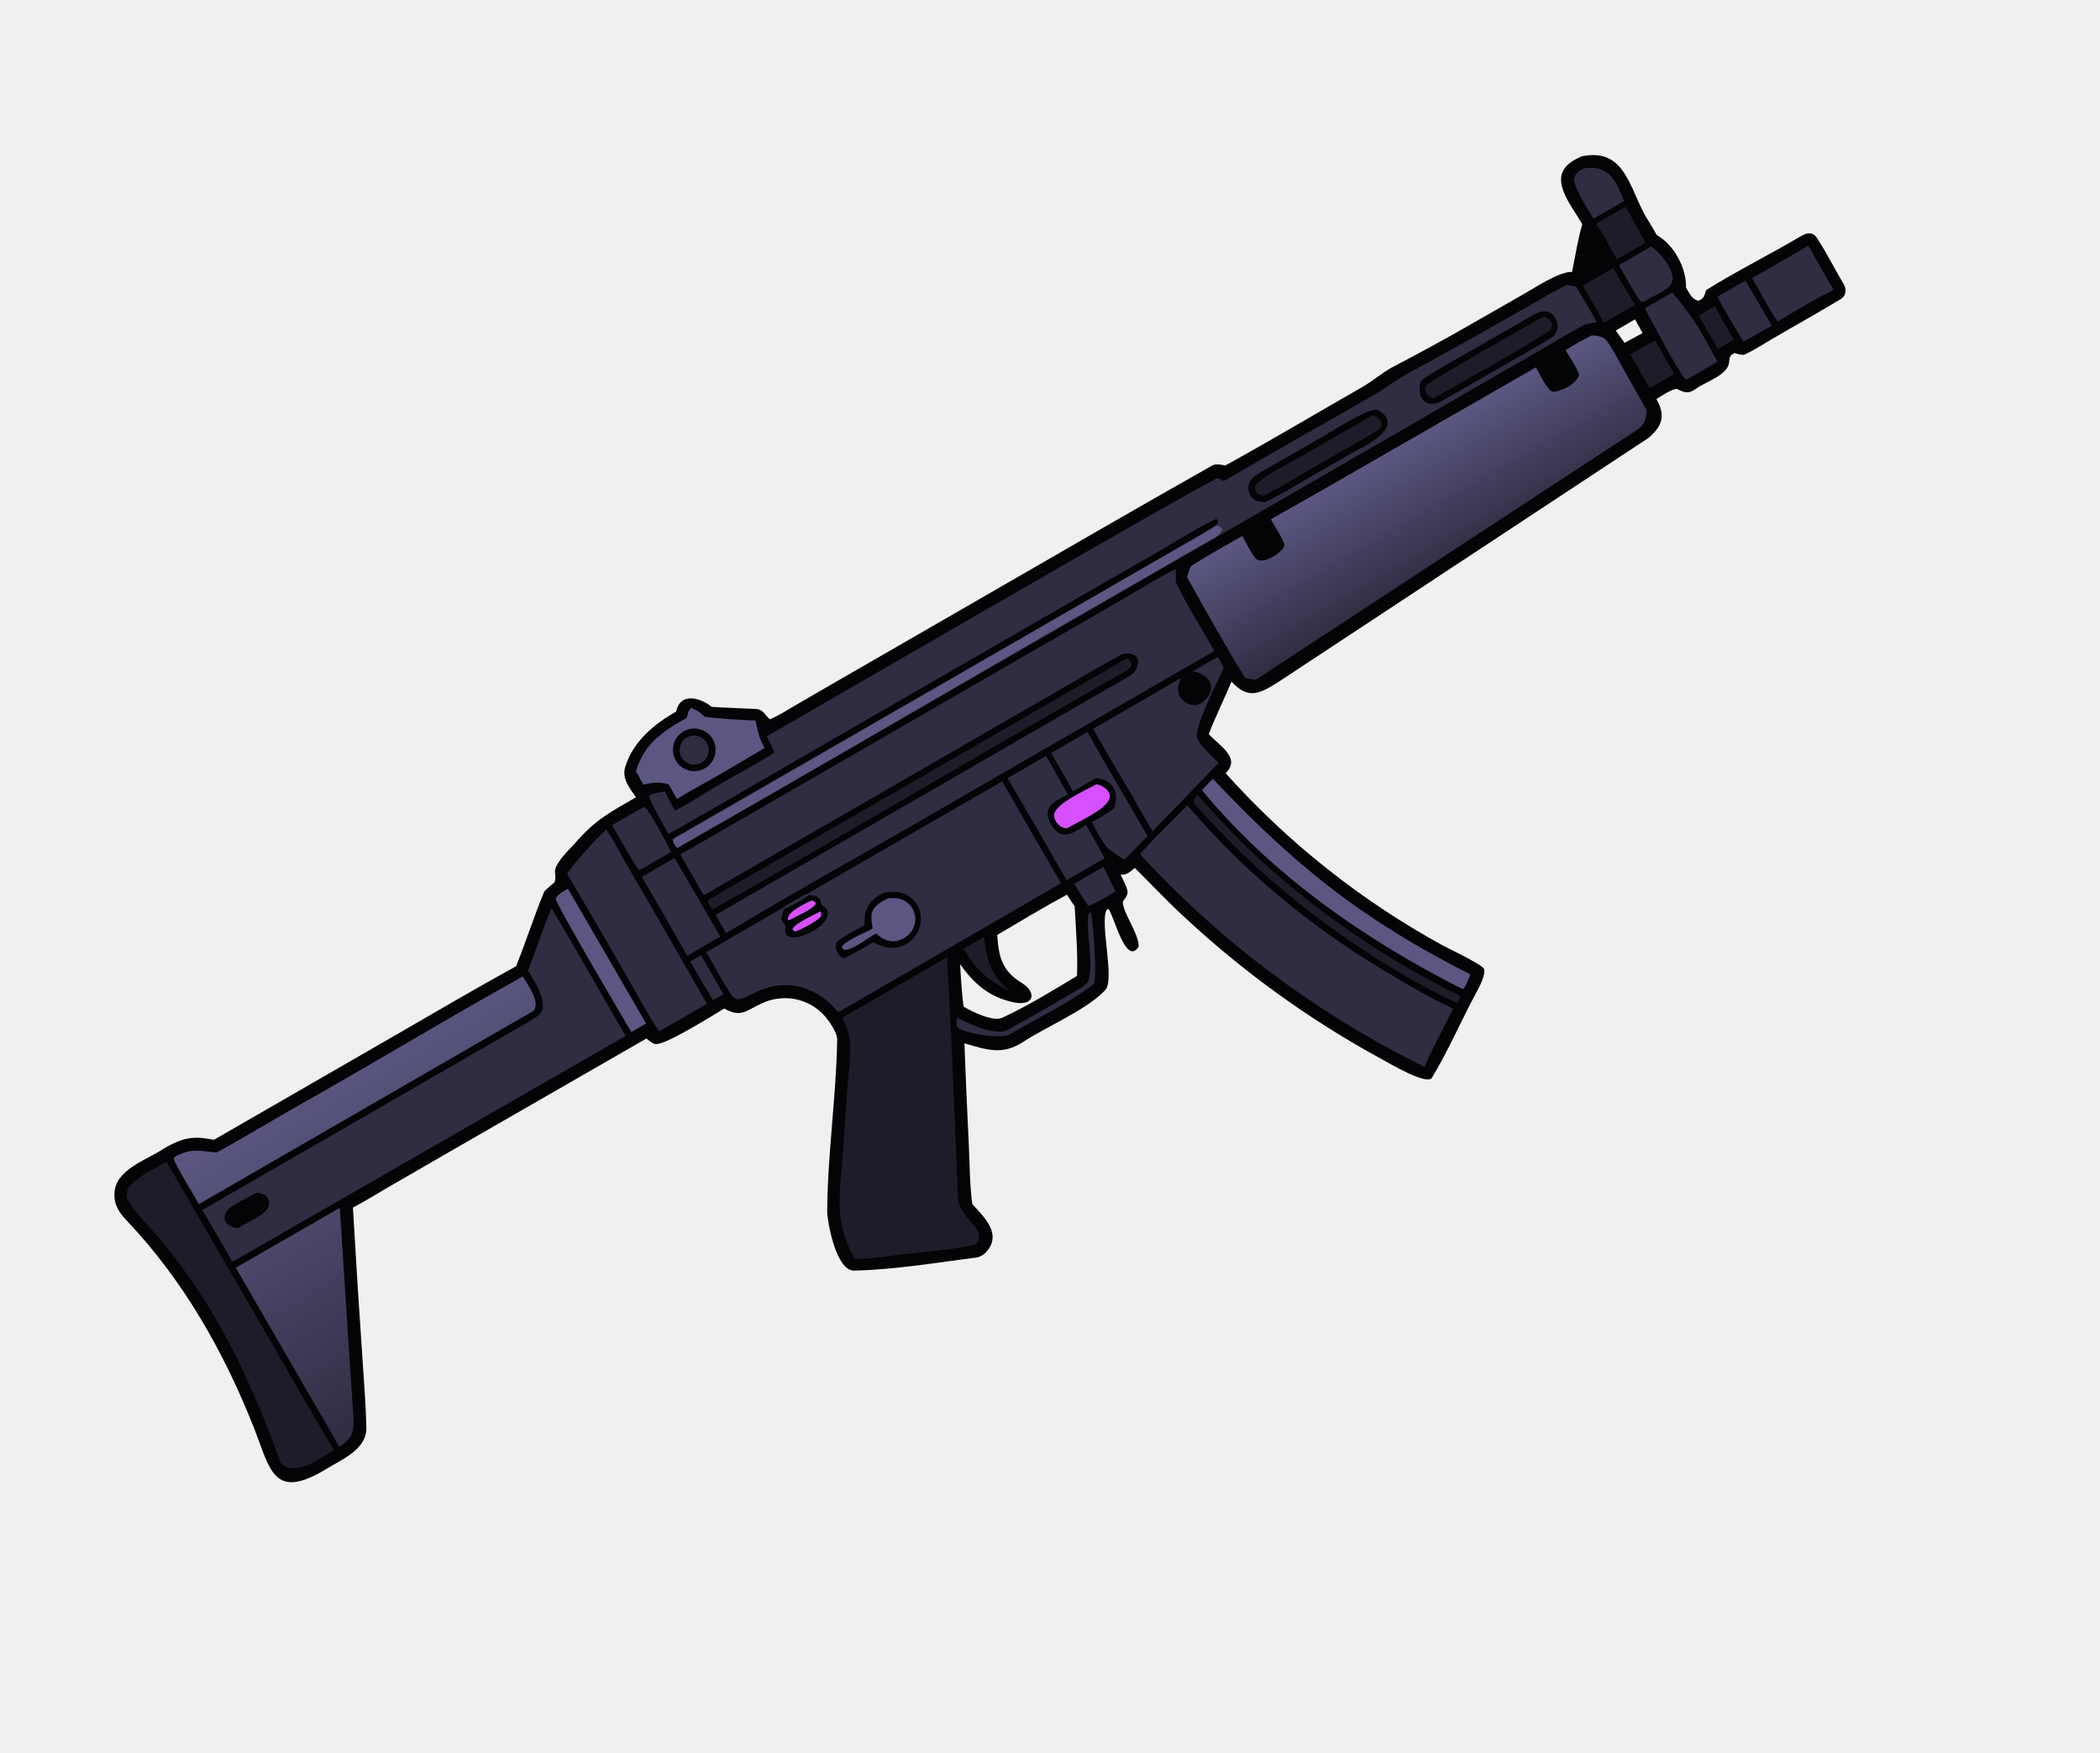
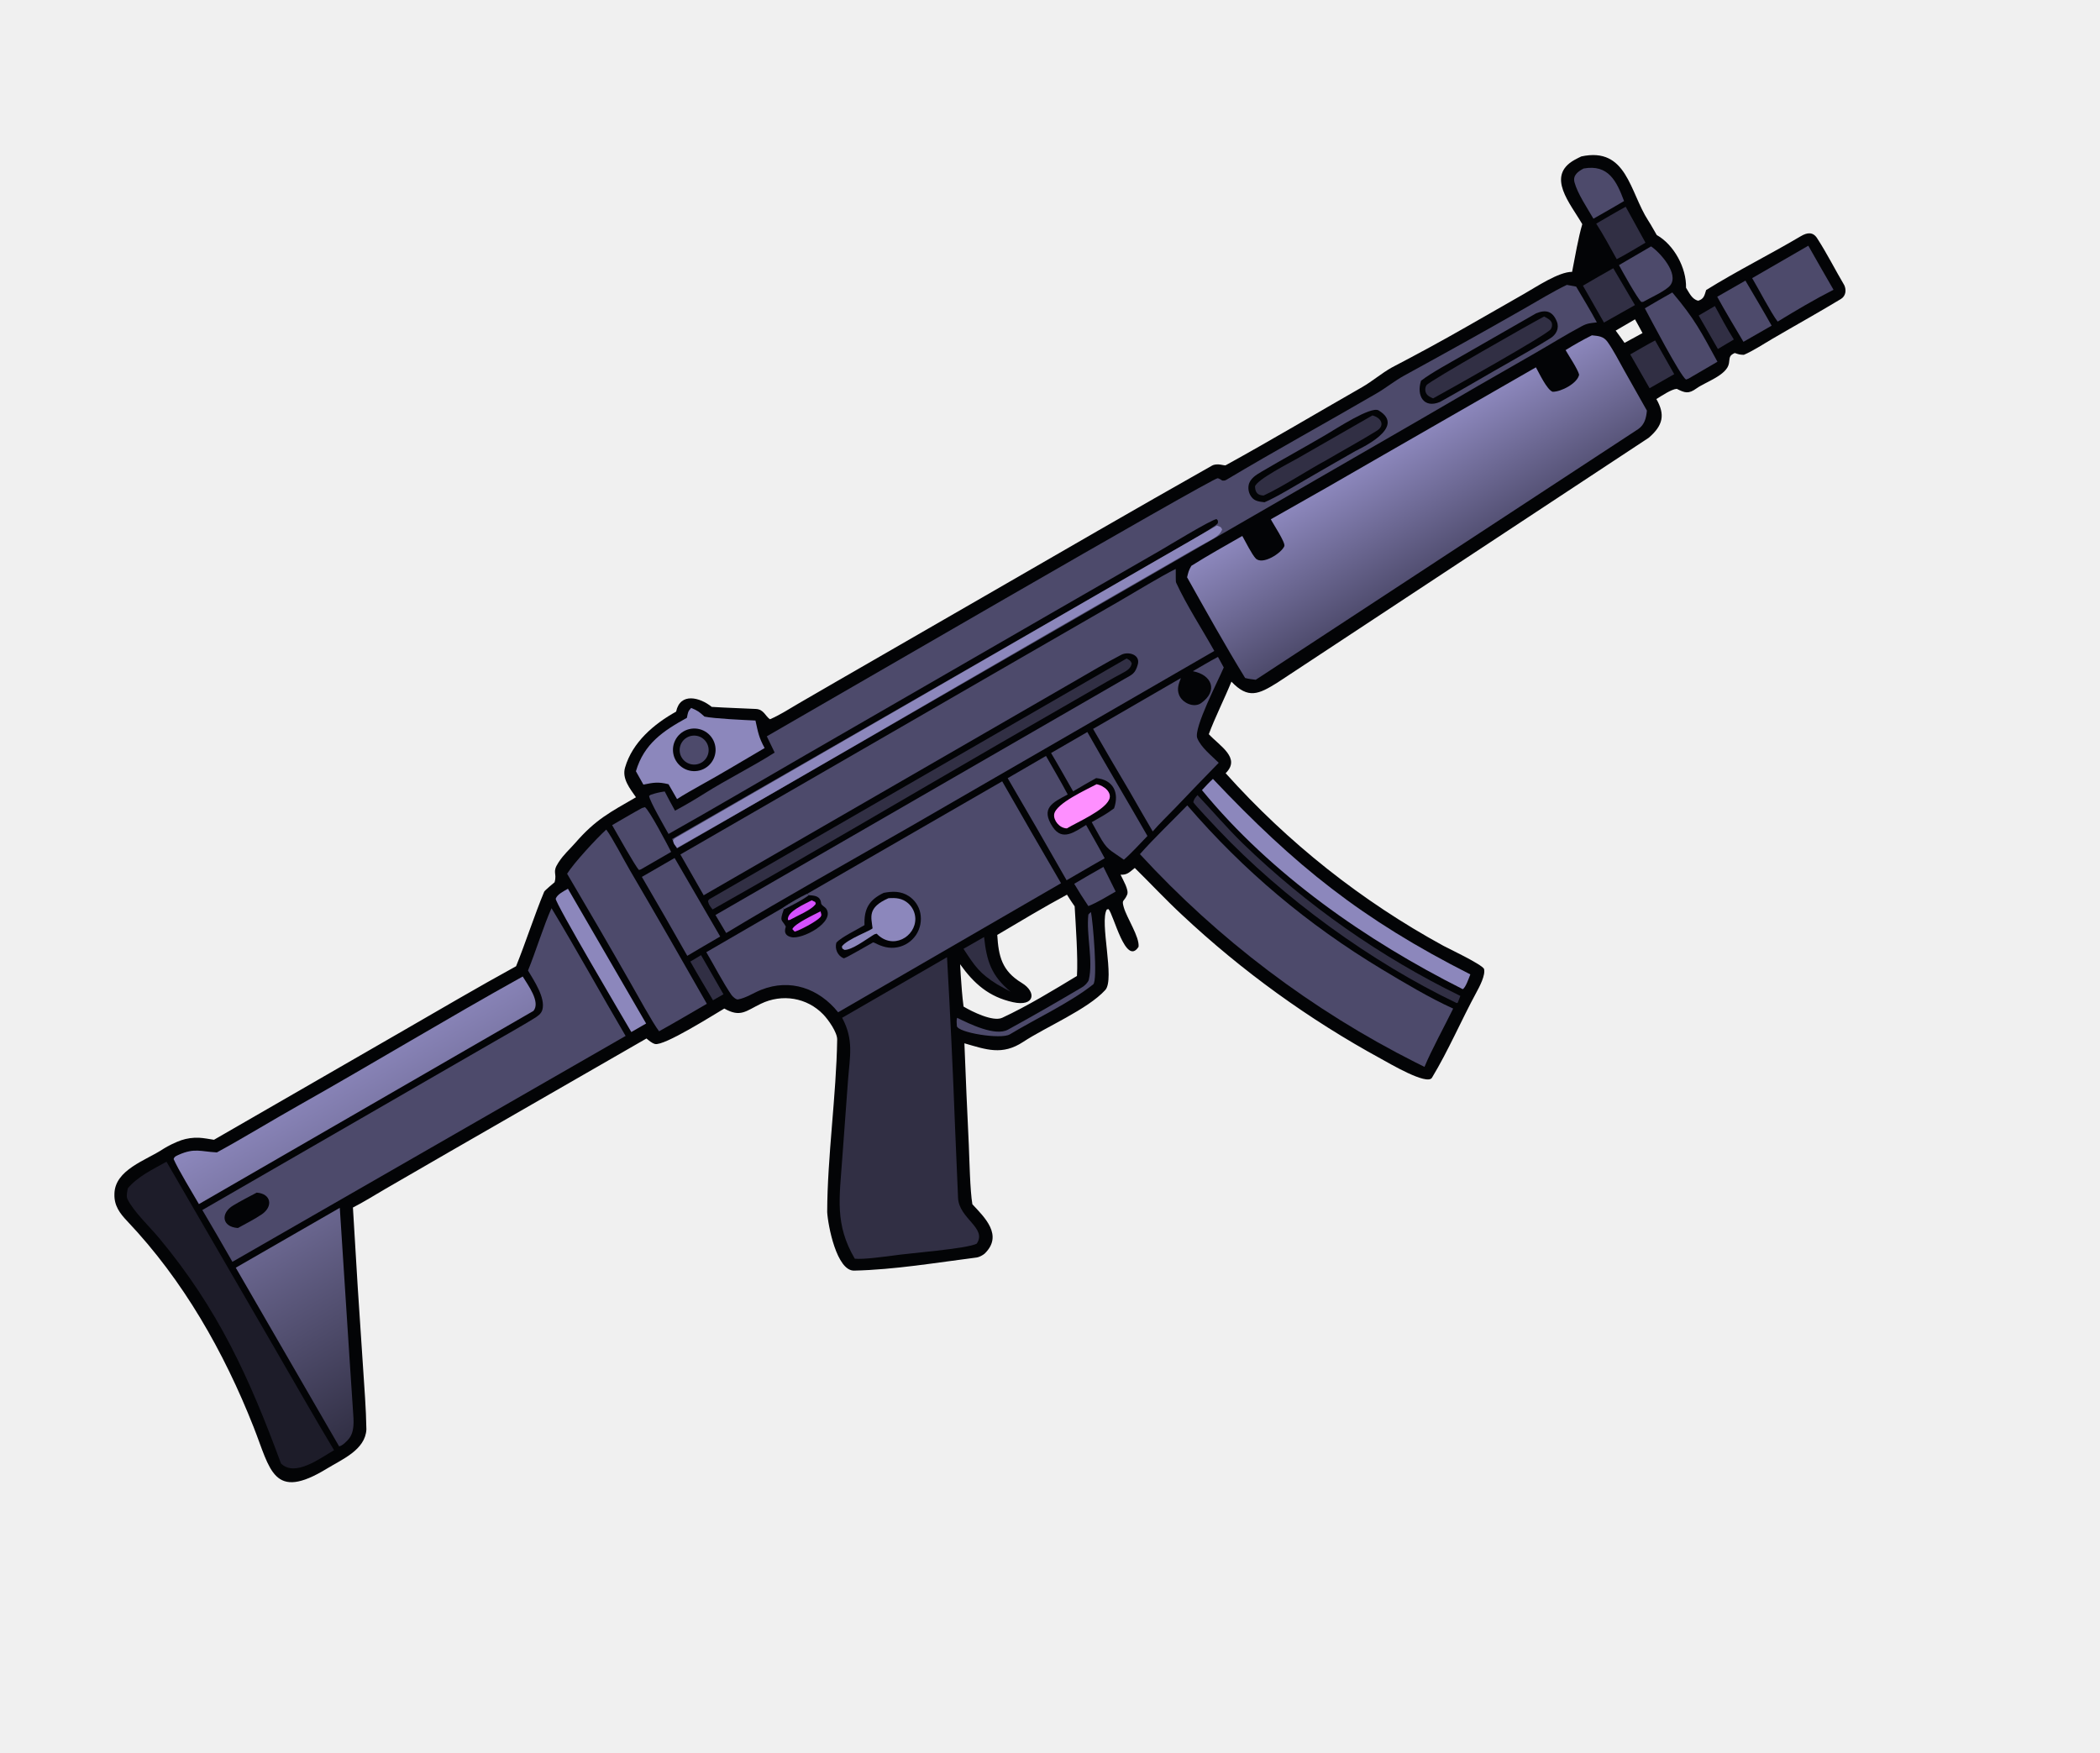
<svg xmlns="http://www.w3.org/2000/svg" width="133" height="111" viewBox="0 0 133 111" fill="none">
  <g clip-path="url(#clip0_3262_10392)">
-     <path d="M99.712 10.132C97.892 11.158 99.464 12.899 100.211 14.198C99.962 15.037 99.739 16.332 99.566 17.218C98.726 17.211 97.297 18.171 96.53 18.609L92.816 20.732C91.273 21.614 89.727 22.453 88.151 23.274C87.497 23.64 86.911 24.152 86.263 24.523C83.383 26.168 80.532 27.869 77.627 29.468C77.546 29.512 77.093 29.302 76.75 29.497C71.932 32.217 67.147 34.993 62.354 37.758L53.073 43.108L50.577 44.554C50.02 44.88 49.347 45.312 48.763 45.555C48.47 45.36 48.374 44.928 47.878 44.903C46.941 44.856 46.012 44.832 45.076 44.771C44.325 44.161 43.08 43.842 42.821 45.071C41.429 45.845 40.054 47.002 39.586 48.617C39.382 49.324 39.9 49.948 40.278 50.496C38.614 51.459 37.731 51.896 36.431 53.39C36.056 53.821 35.73 54.08 35.372 54.622C34.943 55.274 35.297 55.281 35.123 55.88C35.123 55.88 34.5 56.393 34.464 56.48C33.858 57.931 33.272 59.754 32.685 61.198C30.244 62.534 27.774 63.991 25.356 65.383L13.552 72.189C13.288 72.147 12.866 72.071 12.61 72.061C12.225 72.043 11.841 72.096 11.475 72.219C11.167 72.325 10.628 72.577 10.34 72.769C9.26 73.491 7.265 74.08 7.247 75.626C7.224 76.362 7.584 76.843 8.066 77.351C11.602 81.081 14.179 85.615 16.06 90.379C17.126 93.077 17.292 95.106 20.713 93.011C21.648 92.437 23.14 91.832 23.205 90.534C23.186 89.211 23.072 87.861 22.989 86.543C22.757 83.19 22.544 79.835 22.352 76.48C22.949 76.182 23.82 75.641 24.413 75.297L28.487 72.941L40.943 65.774C41.1 65.904 41.279 66.065 41.48 66.121C42.041 66.275 45.184 64.279 45.873 63.877C46.904 64.463 47.238 64.031 48.189 63.574C49.531 62.925 51.107 63.18 52.138 64.249C52.469 64.591 53.028 65.391 53.022 65.838C52.967 69.359 52.398 73.276 52.389 76.77C52.439 77.625 52.991 80.5 54.096 80.476C56.656 80.418 59.317 79.969 61.864 79.644C62.019 79.622 62.249 79.499 62.365 79.396C63.556 78.232 62.347 77.097 61.584 76.273C61.436 75.419 61.398 73.465 61.358 72.521C61.254 70.374 61.161 68.227 61.079 66.079C62.459 66.476 63.473 66.865 64.804 65.988C66.242 65.04 68.878 63.934 70.002 62.703C70.626 62.018 69.622 58.382 70.099 57.602L70.204 57.579C70.532 57.92 71.299 61.23 72.109 59.966C72.177 59.339 71.367 58.15 71.17 57.457C71.024 56.942 71.186 57.145 71.389 56.659C71.509 56.367 71.125 55.734 70.969 55.401C71.401 55.417 71.519 55.248 71.871 54.973C72.875 55.961 73.806 56.963 74.854 57.938C78.664 61.508 82.912 64.58 87.497 67.078C87.931 67.313 90.381 68.771 90.69 68.261C91.738 66.528 92.55 64.613 93.521 62.825C93.683 62.528 94.102 61.75 93.986 61.36C93.808 61.057 91.736 60.074 91.411 59.901C86.228 57.068 81.565 53.372 77.624 48.972C78.605 48.011 77.265 47.26 76.558 46.501C76.922 45.503 77.566 44.218 77.99 43.172C79.051 44.291 79.717 43.971 80.889 43.243L104.416 27.729C105.339 26.938 105.466 26.261 104.904 25.274C105.212 25.085 105.857 24.647 106.196 24.628C106.709 24.883 106.933 24.969 107.446 24.599C108.003 24.196 109.379 23.769 109.501 23.007C109.56 22.639 109.496 22.529 109.867 22.358C110.131 22.444 110.171 22.466 110.443 22.473C110.981 22.25 111.695 21.785 112.21 21.483C113.668 20.629 115.147 19.81 116.593 18.936C116.902 18.749 116.946 18.369 116.805 18.064C116.226 17.084 115.709 16.053 115.092 15.099C114.829 14.678 114.461 14.718 114.062 14.954C112.098 16.117 109.987 17.167 108.056 18.371C107.946 18.709 107.923 18.938 107.547 19.047C107.159 18.949 106.999 18.569 106.782 18.225C106.817 16.977 106.02 15.499 104.928 14.886C104.75 14.587 104.58 14.264 104.391 13.975C103.212 12.162 103.041 9.284 100.149 9.908C100 9.978 99.856 10.053 99.712 10.132ZM63.16 59.214C64.572 58.378 66.137 57.438 67.575 56.665C67.729 56.907 67.895 57.178 68.062 57.406C68.128 58.583 68.279 60.68 68.207 61.813C66.716 62.717 65.053 63.729 63.473 64.463C62.892 64.731 61.566 64.076 61.025 63.752C60.935 63.078 60.895 62.431 60.846 61.754L60.806 61.071C61.689 62.306 62.63 63.136 64.156 63.475C65.526 63.777 65.676 62.838 64.711 62.254C63.445 61.487 63.243 60.558 63.16 59.214ZM104.026 21.096L102.888 21.717C102.705 21.463 102.514 21.184 102.327 20.939L103.551 20.225C103.704 20.506 103.881 20.813 104.026 21.096Z" fill="#030406" />
-     <path d="M43.504 45.464C43.572 45.137 43.56 45.065 43.773 44.837C44.201 45.016 44.277 45.079 44.617 45.386C45.227 45.516 47.127 45.602 47.835 45.635L47.846 45.635C48.011 46.374 48.05 46.691 48.427 47.378C47.103 48.149 45.695 49.007 44.364 49.739C43.895 50.008 43.324 50.316 42.88 50.611L42.339 49.67C41.69 49.509 41.393 49.561 40.749 49.695L40.275 48.85C40.785 47.108 42.004 46.288 43.504 45.464Z" fill="#5B5782" />
+     <path d="M99.712 10.132C97.892 11.158 99.464 12.899 100.211 14.198C99.962 15.037 99.739 16.332 99.566 17.218C98.726 17.211 97.297 18.171 96.53 18.609L92.816 20.732C91.273 21.614 89.727 22.453 88.151 23.274C87.497 23.64 86.911 24.152 86.263 24.523C83.383 26.168 80.532 27.869 77.627 29.468C77.546 29.512 77.093 29.302 76.75 29.497C71.932 32.217 67.147 34.993 62.354 37.758L53.073 43.108L50.577 44.554C50.02 44.88 49.347 45.312 48.763 45.555C48.47 45.36 48.374 44.928 47.878 44.903C46.941 44.856 46.012 44.832 45.076 44.771C44.325 44.161 43.08 43.842 42.821 45.071C41.429 45.845 40.054 47.002 39.586 48.617C39.382 49.324 39.9 49.948 40.278 50.496C38.614 51.459 37.731 51.896 36.431 53.39C36.056 53.821 35.73 54.08 35.372 54.622C34.943 55.274 35.297 55.281 35.123 55.88C35.123 55.88 34.5 56.393 34.464 56.48C33.858 57.931 33.272 59.754 32.685 61.198C30.244 62.534 27.774 63.991 25.356 65.383L13.552 72.189C13.288 72.147 12.866 72.071 12.61 72.061C12.225 72.043 11.841 72.096 11.475 72.219C11.167 72.325 10.628 72.577 10.34 72.769C9.26 73.491 7.265 74.08 7.247 75.626C7.224 76.362 7.584 76.843 8.066 77.351C11.602 81.081 14.179 85.615 16.06 90.379C17.126 93.077 17.292 95.106 20.713 93.011C21.648 92.437 23.14 91.832 23.205 90.534C23.186 89.211 23.072 87.861 22.989 86.543C22.757 83.19 22.544 79.835 22.352 76.48C22.949 76.182 23.82 75.641 24.413 75.297L28.487 72.941L40.943 65.774C41.1 65.904 41.279 66.065 41.48 66.121C42.041 66.275 45.184 64.279 45.873 63.877C46.904 64.463 47.238 64.031 48.189 63.574C49.531 62.925 51.107 63.18 52.138 64.249C52.469 64.591 53.028 65.391 53.022 65.838C52.967 69.359 52.398 73.276 52.389 76.77C52.439 77.625 52.991 80.5 54.096 80.476C56.656 80.418 59.317 79.969 61.864 79.644C62.019 79.622 62.249 79.499 62.365 79.396C63.556 78.232 62.347 77.097 61.584 76.273C61.436 75.419 61.398 73.465 61.358 72.521C61.254 70.374 61.161 68.227 61.079 66.079C62.459 66.476 63.473 66.865 64.804 65.988C66.242 65.04 68.878 63.934 70.002 62.703C70.626 62.018 69.622 58.382 70.099 57.602L70.204 57.579C70.532 57.92 71.299 61.23 72.109 59.966C72.177 59.339 71.367 58.15 71.17 57.457C71.024 56.942 71.186 57.145 71.389 56.659C71.509 56.367 71.125 55.734 70.969 55.401C71.401 55.417 71.519 55.248 71.871 54.973C72.875 55.961 73.806 56.963 74.854 57.938C78.664 61.508 82.912 64.58 87.497 67.078C87.931 67.313 90.381 68.771 90.69 68.261C91.738 66.528 92.55 64.613 93.521 62.825C93.683 62.528 94.102 61.75 93.986 61.36C93.808 61.057 91.736 60.074 91.411 59.901C86.228 57.068 81.565 53.372 77.624 48.972C78.605 48.011 77.265 47.26 76.558 46.501C76.922 45.503 77.566 44.218 77.99 43.172C79.051 44.291 79.717 43.971 80.889 43.243L104.416 27.729C105.339 26.938 105.466 26.261 104.904 25.274C105.212 25.085 105.857 24.647 106.196 24.628C106.709 24.883 106.933 24.969 107.446 24.599C108.003 24.196 109.379 23.769 109.501 23.007C109.56 22.639 109.496 22.529 109.867 22.358C110.131 22.444 110.171 22.466 110.443 22.473C110.981 22.25 111.695 21.785 112.21 21.483C113.668 20.629 115.147 19.81 116.593 18.936C116.902 18.748 116.946 18.369 116.805 18.064C116.226 17.084 115.709 16.053 115.092 15.099C114.829 14.678 114.461 14.718 114.062 14.954C112.098 16.117 109.987 17.167 108.056 18.371C107.946 18.709 107.923 18.938 107.547 19.047C107.159 18.949 106.999 18.569 106.782 18.225C106.817 16.977 106.02 15.499 104.928 14.886C104.75 14.587 104.58 14.264 104.391 13.975C103.212 12.162 103.041 9.284 100.149 9.908C100 9.978 99.856 10.053 99.712 10.132ZM63.16 59.214C64.572 58.378 66.137 57.438 67.575 56.665C67.729 56.907 67.895 57.178 68.062 57.406C68.128 58.583 68.279 60.68 68.207 61.813C66.716 62.717 65.053 63.729 63.473 64.463C62.892 64.731 61.566 64.076 61.025 63.752C60.935 63.078 60.895 62.431 60.846 61.754L60.806 61.071C61.689 62.306 62.63 63.136 64.156 63.475C65.526 63.777 65.676 62.838 64.711 62.254C63.445 61.487 63.243 60.558 63.16 59.214ZM104.026 21.096L102.888 21.717C102.705 21.463 102.514 21.184 102.327 20.939L103.55 20.225C103.704 20.506 103.881 20.813 104.026 21.096Z" fill="#030406" />
+     <path d="M43.504 45.464C43.572 45.137 43.56 45.065 43.773 44.837C44.201 45.016 44.277 45.079 44.617 45.386C45.227 45.516 47.127 45.602 47.835 45.635L47.846 45.635C48.011 46.374 48.05 46.691 48.427 47.378C47.103 48.149 45.695 49.007 44.364 49.739C43.895 50.008 43.324 50.316 42.88 50.611L42.339 49.67C41.69 49.509 41.393 49.561 40.749 49.695L40.275 48.85C40.785 47.108 42.004 46.288 43.504 45.464Z" fill="#8C87BC" />
    <path d="M80.486 32.889C82.878 31.543 85.261 30.181 87.635 28.803L97.275 23.265C97.483 23.639 97.968 24.676 98.33 24.813C98.863 24.825 99.912 24.276 100.012 23.728C99.91 23.351 99.368 22.553 99.154 22.174C99.695 21.835 100.251 21.523 100.82 21.238C101.24 21.281 101.56 21.295 101.818 21.663C102.202 22.21 102.544 22.886 102.874 23.473L104.304 26.007C104.259 26.474 104.164 26.883 103.765 27.17L79.529 43.055C79.302 43.025 79.08 43.002 78.859 42.941C77.644 40.97 76.321 38.597 75.182 36.564C75.265 36.228 75.282 36.132 75.452 35.837C76.49 35.183 77.612 34.559 78.679 33.946C78.89 34.321 79.282 35.111 79.527 35.368C79.954 35.813 81.167 35.031 81.342 34.59C81.428 34.367 80.604 33.139 80.486 32.889Z" fill="url(#paint0_linear_3262_10392)" />
-     <path d="M41.2 50.343L41.111 50.412C41.13 50.718 42.121 52.427 42.34 52.82C45.228 51.196 48.14 49.479 51.017 47.818L66.515 38.876L73.498 34.856C73.937 34.603 76.718 32.905 77.051 32.877C77.168 33.018 77.134 32.935 77.129 33.139C76.974 33.403 74.042 35.027 73.571 35.3L65.732 39.816L42.566 53.142L42.873 53.739L67.428 39.571L90.019 26.529C92.419 25.124 94.827 23.733 97.242 22.355C98.224 21.792 99.177 21.192 100.176 20.662C100.549 20.464 100.712 20.471 101.134 20.419C100.746 19.689 100.245 18.874 99.823 18.153L99.234 18.043C98.336 18.476 97.442 19.027 96.57 19.524C94.039 20.974 91.488 22.388 88.929 23.79C88.329 24.12 87.777 24.57 87.183 24.915C84.019 26.758 80.804 28.517 77.661 30.394C77.572 30.446 77.511 30.442 77.413 30.439C77.319 30.378 77.234 30.314 77.124 30.288C76.858 30.221 51.006 45.242 48.565 46.635L49.062 47.665C47.638 48.571 46.077 49.338 44.644 50.24C44.026 50.632 43.395 51.001 42.751 51.347C42.532 50.968 42.307 50.522 42.098 50.128C41.792 50.169 41.492 50.241 41.201 50.343" fill="#2F2D42" />
+     <path d="M41.2 50.343L41.111 50.412C41.13 50.718 42.121 52.427 42.34 52.82C45.228 51.196 48.14 49.479 51.017 47.818L66.515 38.876L73.498 34.856C73.937 34.603 76.718 32.905 77.051 32.877C77.168 33.018 77.134 32.935 77.129 33.139C76.974 33.403 74.042 35.027 73.571 35.3L65.732 39.816L42.566 53.142L42.873 53.739L67.428 39.571L90.019 26.529C92.419 25.124 94.827 23.733 97.242 22.355C98.224 21.792 99.177 21.192 100.176 20.662C100.549 20.464 100.712 20.471 101.134 20.419C100.746 19.689 100.245 18.874 99.823 18.153L99.234 18.043C98.336 18.476 97.442 19.027 96.57 19.524C94.039 20.974 91.488 22.388 88.929 23.79C88.329 24.12 87.777 24.57 87.183 24.915C84.019 26.758 80.804 28.517 77.661 30.394C77.572 30.446 77.511 30.442 77.413 30.439C77.319 30.378 77.234 30.314 77.124 30.288C76.858 30.221 51.006 45.242 48.565 46.635L49.062 47.665C47.638 48.571 46.077 49.338 44.644 50.24C44.026 50.632 43.395 51.001 42.751 51.347C42.532 50.968 42.307 50.522 42.098 50.128C41.792 50.169 41.492 50.241 41.201 50.343" fill="#4D4A6B" />
    <path d="M97.286 19.846L92.629 22.515C91.893 22.941 90.634 23.62 89.998 24.115C89.696 25.066 90.178 25.893 91.207 25.454C92.7 24.623 94.183 23.739 95.674 22.898C96.51 22.408 97.364 21.946 98.183 21.428C98.558 21.2 98.77 20.796 98.601 20.369C98.338 19.708 97.912 19.589 97.286 19.846Z" fill="#030406" />
-     <path d="M97.794 20.047C97.101 20.403 90.514 24.139 90.346 24.396C90.298 24.473 90.271 24.562 90.268 24.653C90.265 24.744 90.285 24.835 90.328 24.915C90.422 25.088 90.593 25.159 90.765 25.232C91.747 24.696 97.888 21.25 98.205 20.865C98.246 20.809 98.275 20.744 98.288 20.675C98.302 20.607 98.3 20.536 98.284 20.468C98.221 20.251 97.978 20.145 97.794 20.047Z" fill="#1D1C29" />
+     <path d="M97.794 20.047C97.101 20.403 90.514 24.139 90.346 24.396C90.298 24.473 90.271 24.562 90.268 24.653C90.265 24.744 90.285 24.835 90.328 24.915C90.422 25.088 90.593 25.159 90.765 25.232C91.747 24.696 97.888 21.25 98.205 20.865C98.246 20.809 98.275 20.744 98.288 20.675C98.302 20.607 98.3 20.536 98.284 20.468C98.221 20.251 97.978 20.145 97.794 20.047Z" fill="#312F44" />
    <path d="M83.936 27.558C82.606 28.338 81.247 29.08 79.921 29.861C79.564 30.071 79.165 30.306 79.082 30.726C79.057 30.859 79.06 30.997 79.093 31.128C79.126 31.261 79.187 31.384 79.271 31.491C79.476 31.756 79.778 31.771 80.087 31.811C80.802 31.515 82.078 30.734 82.786 30.325C83.803 29.733 84.824 29.146 85.846 28.566C86.102 28.418 89.12 27.077 87.311 25.994C86.828 25.705 84.604 27.17 83.936 27.558Z" fill="#030406" />
-     <path d="M86.92 26.312L82.18 29.031C81.714 29.297 79.614 30.369 79.485 30.805C79.497 31.195 79.644 31.368 80.029 31.384C81.234 30.831 82.786 29.797 84 29.146C85.061 28.52 86.155 27.931 87.199 27.282C87.742 26.944 87.471 26.45 86.92 26.312Z" fill="#1D1C29" />
-     <path d="M74.459 36.035C73.424 36.555 71.943 37.469 70.907 38.067L64.254 41.903L43.091 54.119L44.567 56.703L62.473 46.367L68.052 43.146C69.03 42.583 70.016 41.992 71.017 41.47C71.448 41.246 72.246 41.446 72.057 42.098C71.895 42.661 71.715 42.72 71.237 42.989L45.313 57.953L45.991 59.094C49.816 56.787 53.864 54.53 57.744 52.299L76.906 41.229C76.159 39.889 75.127 38.299 74.488 36.901C74.448 36.81 74.474 36.299 74.465 36.135L74.459 36.035Z" fill="#2F2D42" />
-     <path d="M51.129 56.606C50.593 56.868 50.074 57.167 49.577 57.498L44.733 60.307C45.248 61.175 45.765 62.198 46.335 63.029C46.402 63.12 46.62 63.324 46.742 63.3C47.263 63.203 47.723 62.882 48.218 62.687C50.056 61.961 51.87 62.607 53.081 64.114L67.198 55.94C65.945 53.794 64.703 51.643 63.472 49.486L51.129 56.606Z" fill="#2F2D42" />
+     <path d="M86.92 26.312L82.18 29.031C81.714 29.297 79.614 30.369 79.485 30.805C79.497 31.195 79.644 31.368 80.029 31.384C81.234 30.831 82.786 29.797 84 29.146C85.061 28.52 86.155 27.931 87.199 27.282C87.742 26.944 87.471 26.45 86.92 26.312Z" fill="#312F44" />
+     <path d="M74.459 36.035C73.424 36.555 71.943 37.469 70.907 38.067L64.254 41.903L43.091 54.119L44.567 56.703L62.473 46.367L68.052 43.146C69.03 42.583 70.016 41.992 71.017 41.47C71.448 41.246 72.246 41.446 72.057 42.098C71.895 42.661 71.715 42.72 71.237 42.989L45.313 57.953L45.991 59.094C49.816 56.787 53.864 54.53 57.744 52.299L76.906 41.229C76.159 39.889 75.127 38.299 74.488 36.901C74.448 36.81 74.474 36.299 74.465 36.135L74.459 36.035Z" fill="#4D4A6B" />
+     <path d="M51.129 56.606C50.593 56.868 50.074 57.167 49.577 57.498L44.733 60.307C45.248 61.175 45.765 62.198 46.335 63.029C46.402 63.12 46.62 63.324 46.742 63.3C47.263 63.203 47.723 62.882 48.218 62.687C50.056 61.961 51.87 62.607 53.081 64.114L67.198 55.94C65.945 53.794 64.703 51.643 63.472 49.486L51.129 56.606Z" fill="#4D4A6B" />
    <path d="M51.129 56.606C50.593 56.868 50.073 57.167 49.576 57.499L49.642 57.592C49.352 58.415 49.519 58.208 49.767 58.683C49.784 58.712 49.505 59.214 50.113 59.354C50.785 59.527 52.924 58.409 52.321 57.543C52.259 57.455 52.014 57.332 52.005 57.215C51.957 56.753 51.619 56.722 51.23 56.699L51.129 56.606Z" fill="#030406" />
-     <path d="M51.129 56.606C50.593 56.868 50.074 57.167 49.577 57.498L49.642 57.592C50.203 57.316 50.722 57.065 51.23 56.699L51.129 56.606Z" fill="#2F2D42" />
+     <path d="M51.129 56.606C50.593 56.868 50.074 57.167 49.577 57.498L49.642 57.592C50.203 57.316 50.722 57.065 51.23 56.699L51.129 56.606Z" fill="#4D4A6B" />
    <path d="M51.407 57.023C50.99 57.251 49.806 57.737 49.904 58.273L50.012 58.269C50.454 58.019 51.434 57.62 51.665 57.246L51.634 57.131L51.407 57.023ZM51.965 57.721C51.551 57.937 50.336 58.495 50.181 58.845L50.33 59.007C50.642 58.931 51.702 58.371 51.952 58.092C52.067 57.962 52.005 57.869 51.965 57.721Z" fill="#D650FF" />
    <path d="M55.968 56.55C55.034 56.997 54.714 57.567 54.752 58.593C54.282 58.882 53.286 59.35 52.97 59.705C52.853 60.097 53.057 60.561 53.45 60.697C53.696 60.618 54.979 59.857 55.298 59.686L55.395 59.718C55.861 59.959 56.31 60.099 56.84 59.997C57.079 59.951 57.306 59.857 57.508 59.722C57.711 59.587 57.884 59.413 58.019 59.211C58.287 58.801 58.383 58.303 58.285 57.824C58.24 57.606 58.152 57.399 58.026 57.215C57.9 57.032 57.739 56.873 57.552 56.752C57.055 56.432 56.524 56.443 55.968 56.55Z" fill="#030406" />
-     <path d="M56.268 56.89C54.911 57.487 55.186 58.099 55.262 58.788C55.275 58.892 53.611 59.491 53.318 59.95C53.364 60.128 53.316 60.054 53.486 60.163C53.965 60.167 54.816 59.524 55.272 59.242C55.413 59.154 55.362 59.179 55.524 59.136C56.529 60.19 58.002 59.334 57.971 58.167C57.964 57.984 57.92 57.806 57.842 57.641C57.764 57.477 57.652 57.33 57.516 57.21C57.139 56.883 56.734 56.856 56.268 56.89Z" fill="#5B5782" />
-     <path d="M34.93 57.523C34.45 58.579 33.926 60.282 33.441 61.47C33.817 62.108 34.557 63.197 34.351 63.952C34.279 64.216 34.047 64.366 33.82 64.505C33.007 65.005 32.158 65.48 31.332 65.956L26.895 68.514L12.815 76.638C13.459 77.727 14.094 78.82 14.72 79.918L39.622 65.612C38.054 62.942 36.522 60.158 34.93 57.523Z" fill="#2F2D42" />
+     <path d="M56.268 56.89C54.911 57.487 55.186 58.099 55.262 58.788C55.275 58.892 53.611 59.491 53.318 59.95C53.364 60.128 53.316 60.054 53.486 60.163C53.965 60.167 54.816 59.524 55.272 59.242C55.413 59.154 55.362 59.179 55.524 59.136C56.529 60.19 58.002 59.334 57.971 58.167C57.964 57.984 57.92 57.806 57.842 57.641C57.764 57.477 57.652 57.33 57.516 57.21C57.139 56.883 56.734 56.856 56.268 56.89Z" fill="#8C87BC" />
+     <path d="M34.93 57.523C34.45 58.579 33.926 60.282 33.441 61.47C33.817 62.108 34.557 63.197 34.351 63.952C34.279 64.216 34.047 64.366 33.82 64.505C33.007 65.005 32.158 65.48 31.332 65.956L26.895 68.514L12.815 76.638C13.459 77.727 14.094 78.82 14.72 79.918L39.622 65.612C38.054 62.942 36.522 60.158 34.93 57.523Z" fill="#4D4A6B" />
    <path d="M16.257 75.537C15.754 75.8 15.264 76.055 14.778 76.344C13.955 76.831 14.042 77.709 15.067 77.778C15.576 77.492 16.11 77.235 16.592 76.903C17.312 76.404 17.172 75.601 16.257 75.537Z" fill="#030406" />
-     <path d="M59.978 60.626L53.335 64.462C54.09 65.871 53.82 66.901 53.706 68.44L53.337 73.454C53.169 75.862 52.858 77.541 54.136 79.722C54.716 79.777 55.937 79.599 56.556 79.524C57.45 79.382 61.296 79.09 61.86 78.767C62.532 77.773 60.734 77.188 60.677 75.871C60.612 74.394 60.549 72.876 60.487 71.397C60.352 67.805 60.181 64.215 59.978 60.626Z" fill="#1D1C29" />
-     <path d="M75.194 51.009C74.287 51.943 73.033 53.145 72.195 54.098C77.175 59.514 83.093 63.986 89.663 67.296L90.218 67.573C90.642 66.537 91.518 64.938 92.034 63.879C90.585 63.229 88.876 62.21 87.514 61.389C82.819 58.557 78.777 55.17 75.194 51.009Z" fill="#2F2D42" />
+     <path d="M59.978 60.626L53.335 64.462C54.09 65.871 53.82 66.901 53.706 68.44L53.337 73.454C53.169 75.862 52.858 77.541 54.136 79.722C54.716 79.777 55.937 79.599 56.556 79.524C57.45 79.382 61.296 79.09 61.86 78.767C62.532 77.773 60.734 77.188 60.677 75.871C60.612 74.394 60.549 72.876 60.487 71.397C60.352 67.805 60.181 64.215 59.978 60.626Z" fill="#312F44" />
+     <path d="M75.194 51.009C74.287 51.943 73.033 53.145 72.195 54.098C77.175 59.514 83.093 63.986 89.663 67.296L90.218 67.573C90.642 66.537 91.518 64.938 92.034 63.879C90.585 63.229 88.876 62.21 87.514 61.389C82.819 58.557 78.777 55.17 75.194 51.009Z" fill="#4D4A6B" />
    <path d="M11.32 73.139C11.16 73.218 11.046 73.245 10.997 73.412C11.271 74.052 12.198 75.568 12.598 76.263L33.787 64.026C34.25 63.457 33.422 62.375 33.106 61.848C28.377 64.473 23.68 67.325 18.963 69.986C17.22 70.968 15.491 72.031 13.737 72.989C12.716 72.938 12.333 72.691 11.32 73.139ZM21.52 76.499L14.932 80.291L21.478 91.607C21.686 91.564 21.912 91.334 22.055 91.175C22.49 90.698 22.394 89.949 22.357 89.369C22.284 88.199 22.202 87.037 22.126 85.872L21.52 76.499Z" fill="url(#paint1_linear_3262_10392)" />
    <path d="M10.544 73.577C9.673 74.068 8.738 74.501 8.099 75.258C8.058 75.437 7.989 75.77 8.067 75.933C8.453 76.733 9.476 77.692 10.071 78.406C13.815 82.901 15.793 87.254 17.797 92.694C18.7 93.568 20.276 92.353 21.157 91.85C19.881 89.733 18.671 87.585 17.428 85.45L10.544 73.577Z" fill="#1D1C29" />
-     <path d="M38.395 52.543C37.788 53.094 36.343 54.654 35.917 55.34C37.269 57.628 38.604 59.924 39.92 62.233C40.315 62.918 41.355 64.823 41.742 65.317C42.748 64.761 43.77 64.153 44.768 63.576C43.165 60.752 41.544 57.937 39.903 55.133C39.539 54.52 38.762 53.012 38.395 52.543Z" fill="#2F2D42" />
-     <path d="M77.138 41.606C76.619 41.879 76.058 42.218 75.546 42.512C76.742 42.733 77.172 43.747 76.074 44.53C75.605 44.864 74.862 44.509 74.672 44.006C74.528 43.628 74.644 43.323 74.789 42.948L69.229 46.166C69.989 47.491 70.76 48.809 71.54 50.122C72.017 50.969 72.52 51.818 73.007 52.66C73.396 52.202 73.991 51.627 74.426 51.176C75.34 50.216 76.26 49.261 77.186 48.312C76.746 47.877 76.055 47.331 75.827 46.752C75.58 46.131 77.182 43.047 77.505 42.276L77.138 41.606Z" fill="#2F2D42" />
+     <path d="M38.395 52.543C37.788 53.094 36.343 54.654 35.917 55.34C37.269 57.628 38.604 59.924 39.92 62.233C40.315 62.918 41.355 64.823 41.742 65.317C42.748 64.761 43.77 64.153 44.768 63.576C43.165 60.752 41.544 57.937 39.903 55.133C39.539 54.52 38.762 53.012 38.395 52.543Z" fill="#4D4A6B" />
+     <path d="M77.138 41.606C76.619 41.879 76.058 42.218 75.546 42.512C76.742 42.733 77.172 43.747 76.074 44.53C75.605 44.864 74.862 44.509 74.672 44.006C74.528 43.628 74.644 43.323 74.789 42.948L69.229 46.166C69.989 47.491 70.76 48.809 71.54 50.122C72.017 50.969 72.52 51.818 73.007 52.66C73.396 52.202 73.991 51.627 74.426 51.176C75.34 50.216 76.26 49.261 77.186 48.312C76.746 47.877 76.055 47.331 75.827 46.752C75.58 46.131 77.182 43.047 77.505 42.276L77.138 41.606Z" fill="#4D4A6B" />
    <path d="M43.509 46.222C43.343 46.282 43.19 46.376 43.059 46.495C42.928 46.615 42.822 46.759 42.748 46.92C42.672 47.08 42.629 47.254 42.622 47.431C42.614 47.608 42.641 47.785 42.701 47.952C42.762 48.119 42.854 48.271 42.975 48.403C43.094 48.534 43.238 48.639 43.399 48.715C43.559 48.79 43.733 48.832 43.911 48.84C44.087 48.848 44.265 48.821 44.431 48.76C44.768 48.638 45.042 48.387 45.194 48.062C45.346 47.739 45.362 47.367 45.24 47.03C45.118 46.694 44.867 46.419 44.542 46.267C44.218 46.117 43.846 46.1 43.509 46.222Z" fill="#030406" />
-     <path d="M43.865 46.595C43.743 46.607 43.625 46.644 43.518 46.704C43.41 46.763 43.316 46.843 43.24 46.94C43.165 47.036 43.108 47.147 43.077 47.265C43.044 47.383 43.036 47.507 43.052 47.628C43.068 47.75 43.108 47.867 43.171 47.973C43.233 48.078 43.316 48.171 43.414 48.244C43.512 48.317 43.624 48.369 43.744 48.399C43.862 48.428 43.986 48.434 44.107 48.414C44.344 48.376 44.556 48.248 44.699 48.056C44.842 47.864 44.904 47.623 44.873 47.386C44.84 47.149 44.718 46.933 44.53 46.786C44.342 46.637 44.103 46.569 43.865 46.595Z" fill="#2F2D42" />
-     <path d="M76.819 49.332C76.577 49.549 76.348 49.805 76.124 50.044C80.506 55.386 86.508 59.563 92.638 62.649C92.819 62.569 93.037 61.93 93.121 61.715C86.239 58.229 82.038 54.849 76.819 49.332Z" fill="#5B5782" />
-     <path d="M71.351 41.706L45.01 56.904C44.894 56.972 44.891 56.961 44.839 57.079C44.895 57.323 44.974 57.394 45.13 57.602C51.203 54.172 57.333 50.55 63.372 47.055L69.162 43.719C69.811 43.342 70.455 42.966 71.118 42.614C71.382 42.474 71.633 42.319 71.677 42.011C71.584 41.815 71.541 41.815 71.351 41.706Z" fill="#1D1C29" />
-     <path d="M77.066 33.286L42.865 53.023C42.714 53.111 42.713 53.1 42.63 53.227C42.655 53.462 42.737 53.519 42.888 53.698C50.761 49.222 58.734 44.544 66.577 40.008L74.094 35.675C74.936 35.187 75.773 34.699 76.629 34.233C76.97 34.047 77.297 33.849 77.404 33.534C77.326 33.355 77.274 33.363 77.066 33.286Z" fill="#5B5782" />
-     <path d="M66.246 47.878L63.82 49.287C65.079 51.433 66.324 53.589 67.552 55.752L69.126 54.838L69.964 54.358C69.592 53.662 69.175 52.941 68.787 52.251C68.072 52.681 67.285 53.306 66.672 52.377C65.885 51.185 66.657 50.831 67.622 50.32C67.201 49.522 66.695 48.669 66.246 47.878Z" fill="#2F2D42" />
-     <path d="M68.865 46.363L66.568 47.693C67.04 48.484 67.504 49.318 67.964 50.121C68.445 49.834 68.932 49.554 69.423 49.282C70.51 49.387 70.901 50.206 70.558 51.197C70.11 51.542 69.634 51.795 69.143 52.074L69.6 52.895C70.133 53.861 70.261 53.795 71.178 54.449C71.606 54.092 72.266 53.367 72.672 52.948C71.414 50.747 70.108 48.574 68.865 46.363ZM42.725 54.342L40.652 55.539C41.623 57.199 42.581 58.865 43.528 60.538C44.22 60.127 44.915 59.718 45.613 59.316L42.725 54.342Z" fill="#2F2D42" />
-     <path d="M114.526 15.562L110.97 17.616C111.383 18.307 112.146 19.786 112.585 20.369C113.761 19.654 114.896 18.977 116.123 18.352C115.586 17.426 115.054 16.496 114.526 15.562ZM105.913 18.523C105.329 18.852 104.749 19.187 104.173 19.528C104.499 20.137 106.417 23.805 106.779 24.038L106.931 23.985L108.772 22.911C107.721 20.991 107.334 20.205 105.913 18.523Z" fill="#2F2D42" />
-     <path d="M35.969 56.29C35.721 56.436 35.299 56.635 35.196 56.918C35.119 57.128 39.498 64.535 39.984 65.365L40.921 64.825L35.969 56.29Z" fill="#5B5782" />
-     <path d="M40.663 51.177C40.048 51.508 39.38 51.91 38.768 52.261C39.029 52.713 40.235 54.875 40.47 55.102L40.597 55.06L42.506 53.957C42.277 53.511 41.133 51.323 40.844 51.121L40.663 51.177ZM104.568 15.606L102.534 16.792C102.759 17.206 103.662 18.841 103.95 19.125L104.07 19.118C104.524 18.853 105.515 18.422 105.789 18.063C106.348 17.328 105.122 15.973 104.568 15.606Z" fill="#2F2D42" />
-     <path d="M110.543 17.773L108.757 18.795C109.281 19.753 109.861 20.709 110.418 21.65L112.204 20.626C111.671 19.676 111.095 18.715 110.543 17.773Z" fill="#2F2D42" />
-     <path d="M100.299 10.672C99.941 10.856 99.6 11.106 99.718 11.545C99.915 12.278 100.536 13.187 100.918 13.852L102.041 13.211L102.857 12.734C102.383 11.464 101.86 10.394 100.299 10.672Z" fill="#2F2D42" />
-     <path d="M102.174 16.989C101.541 17.338 100.883 17.73 100.253 18.093L101.585 20.43L103.547 19.323L102.174 16.989ZM102.962 13.095C102.357 13.421 101.694 13.819 101.094 14.164C101.565 14.896 101.972 15.656 102.394 16.416C102.924 16.148 103.682 15.68 104.214 15.371L102.962 13.095Z" fill="#1D1C29" />
-     <path d="M69.093 57.766C69.032 57.813 68.977 57.866 68.93 57.925C68.787 59.22 69.247 60.812 68.958 62.057C68.899 62.238 68.698 62.428 68.545 62.521C67.018 63.424 65.388 64.367 63.838 65.214C63.032 65.654 61.404 64.85 60.623 64.465C60.561 64.584 60.597 64.823 60.601 64.984C60.651 65.401 63.396 65.851 63.957 65.512C65.59 64.525 67.778 63.505 69.235 62.347C69.54 62.106 69.211 58.26 69.093 57.766Z" fill="#2F2D42" />
-     <path d="M104.823 21.562C104.314 21.828 103.753 22.163 103.248 22.447L104.473 24.588L106.034 23.698L104.823 21.562Z" fill="#1D1C29" />
-     <path d="M69.883 54.907C69.262 55.254 68.646 55.61 68.034 55.976C68.319 56.456 68.617 56.927 68.929 57.388C69.485 57.169 70.131 56.77 70.659 56.467C70.405 55.946 70.145 55.426 69.883 54.907Z" fill="#2F2D42" />
-     <path d="M108.609 19.383L107.582 19.984L108.8 22.103L109.81 21.502C109.373 20.817 108.997 20.097 108.609 19.383ZM62.325 59.348L61.021 60.094C61.754 61.213 62.043 61.652 63.162 62.349C63.424 62.504 63.73 62.661 64.001 62.808C62.782 61.791 62.491 60.883 62.325 59.348Z" fill="#1D1C29" />
-     <path d="M44.399 60.496L43.721 60.902C44.181 61.719 44.681 62.545 45.157 63.353L45.819 62.973L44.399 60.496Z" fill="#2F2D42" />
-     <path d="M66.763 51.58C66.852 50.882 68.906 49.969 69.454 49.669C69.928 49.761 70.451 50.196 70.244 50.646C69.92 51.35 68.237 52.064 67.571 52.467C67.09 52.456 66.714 51.953 66.763 51.58Z" fill="#D650FF" />
-     <path d="M75.574 50.809C75.627 50.589 75.698 50.531 75.84 50.358C76.826 51.398 77.663 52.395 78.711 53.421C82.766 57.344 87.417 60.602 92.488 63.078L92.325 63.506L92.259 63.532C86.841 60.94 81.247 56.877 77.13 52.52C76.861 52.235 75.733 51.046 75.574 50.809Z" fill="#1D1C29" />
+     <path d="M43.865 46.595C43.743 46.607 43.625 46.644 43.518 46.704C43.41 46.763 43.316 46.843 43.24 46.94C43.165 47.036 43.108 47.147 43.077 47.265C43.044 47.383 43.036 47.507 43.052 47.628C43.068 47.75 43.108 47.867 43.171 47.973C43.233 48.078 43.316 48.171 43.414 48.244C43.512 48.317 43.624 48.369 43.744 48.399C43.862 48.428 43.986 48.434 44.107 48.414C44.344 48.376 44.556 48.248 44.699 48.056C44.842 47.864 44.904 47.623 44.873 47.386C44.84 47.149 44.718 46.933 44.53 46.786C44.342 46.637 44.103 46.569 43.865 46.595Z" fill="#4D4A6B" />
+     <path d="M76.819 49.332C76.577 49.549 76.348 49.805 76.124 50.044C80.506 55.386 86.508 59.563 92.638 62.649C92.819 62.569 93.037 61.93 93.121 61.715C86.239 58.229 82.038 54.849 76.819 49.332Z" fill="#8C87BC" />
+     <path d="M71.351 41.706L45.01 56.904C44.894 56.972 44.891 56.961 44.839 57.079C44.895 57.323 44.974 57.394 45.13 57.602C51.203 54.172 57.333 50.55 63.372 47.055L69.162 43.719C69.811 43.342 70.455 42.966 71.118 42.614C71.382 42.474 71.633 42.319 71.677 42.011C71.584 41.815 71.541 41.815 71.351 41.706Z" fill="#312F44" />
+     <path d="M77.066 33.286L42.865 53.023C42.714 53.111 42.713 53.1 42.63 53.227C42.655 53.462 42.737 53.519 42.888 53.698C50.761 49.222 58.734 44.544 66.577 40.008L74.094 35.675C74.936 35.187 75.773 34.699 76.629 34.233C76.97 34.047 77.297 33.849 77.404 33.534C77.326 33.355 77.274 33.363 77.066 33.286Z" fill="#8C87BC" />
+     <path d="M66.246 47.878L63.82 49.287C65.079 51.433 66.324 53.589 67.552 55.752L69.126 54.838L69.964 54.358C69.592 53.662 69.175 52.941 68.787 52.251C68.072 52.681 67.285 53.306 66.672 52.377C65.885 51.185 66.657 50.831 67.622 50.32C67.201 49.522 66.695 48.669 66.246 47.878Z" fill="#4D4A6B" />
+     <path d="M68.865 46.363L66.568 47.693C67.04 48.484 67.504 49.318 67.964 50.121C68.445 49.834 68.932 49.554 69.423 49.282C70.51 49.387 70.901 50.206 70.558 51.197C70.11 51.542 69.634 51.795 69.143 52.074L69.6 52.895C70.133 53.861 70.261 53.795 71.178 54.449C71.606 54.092 72.266 53.367 72.672 52.948C71.414 50.747 70.108 48.574 68.865 46.363ZM42.725 54.342L40.652 55.539C41.623 57.199 42.581 58.865 43.528 60.538C44.22 60.127 44.915 59.718 45.613 59.316L42.725 54.342Z" fill="#4D4A6B" />
+     <path d="M114.526 15.562L110.97 17.616C111.383 18.307 112.146 19.786 112.585 20.369C113.761 19.654 114.896 18.977 116.123 18.352C115.586 17.426 115.054 16.496 114.526 15.562ZM105.913 18.523C105.329 18.852 104.749 19.187 104.173 19.528C104.499 20.137 106.417 23.805 106.779 24.038L106.931 23.985L108.772 22.911C107.721 20.991 107.334 20.205 105.913 18.523Z" fill="#4D4A6B" />
+     <path d="M35.969 56.29C35.721 56.436 35.299 56.635 35.196 56.918C35.119 57.128 39.498 64.535 39.984 65.365L40.921 64.825L35.969 56.29Z" fill="#8C87BC" />
+     <path d="M40.663 51.177C40.048 51.508 39.38 51.91 38.768 52.261C39.029 52.713 40.235 54.875 40.47 55.102L40.597 55.06L42.506 53.957C42.277 53.511 41.133 51.323 40.844 51.121L40.663 51.177ZM104.568 15.606L102.534 16.792C102.759 17.206 103.662 18.841 103.95 19.125L104.07 19.118C104.524 18.853 105.515 18.422 105.789 18.063C106.348 17.328 105.122 15.973 104.568 15.606Z" fill="#4D4A6B" />
+     <path d="M110.543 17.773L108.757 18.795C109.281 19.753 109.861 20.709 110.418 21.65L112.204 20.626C111.671 19.676 111.095 18.715 110.543 17.773Z" fill="#4D4A6B" />
+     <path d="M100.299 10.672C99.941 10.856 99.6 11.106 99.718 11.545C99.915 12.278 100.536 13.187 100.918 13.852L102.041 13.211L102.857 12.734C102.383 11.464 101.86 10.394 100.299 10.672Z" fill="#4D4A6B" />
+     <path d="M102.174 16.989C101.541 17.338 100.883 17.73 100.253 18.093L101.585 20.43L103.547 19.323L102.174 16.989ZM102.962 13.095C102.357 13.421 101.694 13.819 101.094 14.164C101.565 14.896 101.972 15.656 102.394 16.416C102.924 16.148 103.682 15.68 104.214 15.371L102.962 13.095Z" fill="#312F44" />
+     <path d="M69.093 57.766C69.032 57.813 68.977 57.866 68.93 57.925C68.787 59.22 69.247 60.812 68.958 62.057C68.899 62.238 68.698 62.428 68.545 62.521C67.018 63.424 65.388 64.367 63.838 65.214C63.032 65.654 61.404 64.85 60.623 64.465C60.561 64.584 60.597 64.823 60.601 64.984C60.651 65.401 63.396 65.851 63.957 65.512C65.59 64.525 67.778 63.505 69.235 62.347C69.54 62.106 69.211 58.26 69.093 57.766Z" fill="#4D4A6B" />
+     <path d="M104.823 21.562C104.314 21.828 103.753 22.163 103.248 22.447L104.473 24.588L106.034 23.698L104.823 21.562Z" fill="#312F44" />
+     <path d="M69.883 54.907C69.262 55.254 68.646 55.61 68.034 55.976C68.319 56.456 68.617 56.927 68.929 57.388C69.485 57.169 70.131 56.77 70.659 56.467C70.405 55.946 70.145 55.426 69.883 54.907Z" fill="#4D4A6B" />
+     <path d="M108.609 19.383L107.582 19.984L108.8 22.103L109.81 21.502C109.373 20.817 108.997 20.097 108.609 19.383ZM62.325 59.348L61.021 60.094C61.754 61.213 62.043 61.652 63.162 62.349C63.424 62.504 63.73 62.661 64.001 62.808C62.782 61.791 62.491 60.883 62.325 59.348Z" fill="#312F44" />
+     <path d="M44.399 60.496L43.721 60.902C44.181 61.719 44.681 62.545 45.157 63.353L45.819 62.973L44.399 60.496Z" fill="#312F44" />
+     <path d="M66.763 51.58C66.852 50.882 68.906 49.969 69.454 49.669C69.928 49.761 70.451 50.196 70.244 50.646C69.92 51.35 68.237 52.064 67.571 52.467C67.09 52.456 66.714 51.953 66.763 51.58Z" fill="#FE8FFF" />
+     <path d="M75.574 50.809C75.627 50.589 75.698 50.531 75.84 50.358C76.826 51.398 77.663 52.395 78.711 53.421C82.766 57.344 87.417 60.602 92.488 63.078L92.325 63.506L92.259 63.532C86.841 60.94 81.247 56.877 77.13 52.52C76.861 52.235 75.733 51.046 75.574 50.809Z" fill="#312F44" />
  </g>
  <defs>
    <linearGradient id="paint0_linear_3262_10392" x1="88.127" y1="28.477" x2="92.29" y2="35.687" gradientUnits="userSpaceOnUse">
-       <stop stop-color="#5B5782" />
-       <stop offset="1" stop-color="#2F2D42" />
+       <stop stop-color="#8C87BC" />
+       <stop offset="1" stop-color="#4D4A6B" />
    </linearGradient>
    <linearGradient id="paint1_linear_3262_10392" x1="21.738" y1="67.109" x2="32.293" y2="85.391" gradientUnits="userSpaceOnUse">
-       <stop stop-color="#5B5782" />
-       <stop offset="1" stop-color="#2F2D42" />
+       <stop stop-color="#8C87BC" />
+       <stop offset="1" stop-color="#312F44" />
    </linearGradient>
    <clipPath id="clip0_3262_10392">
      <rect width="125" height="47.521" fill="white" transform="translate(0.955566 66.326) rotate(-30)" />
    </clipPath>
  </defs>
</svg>
